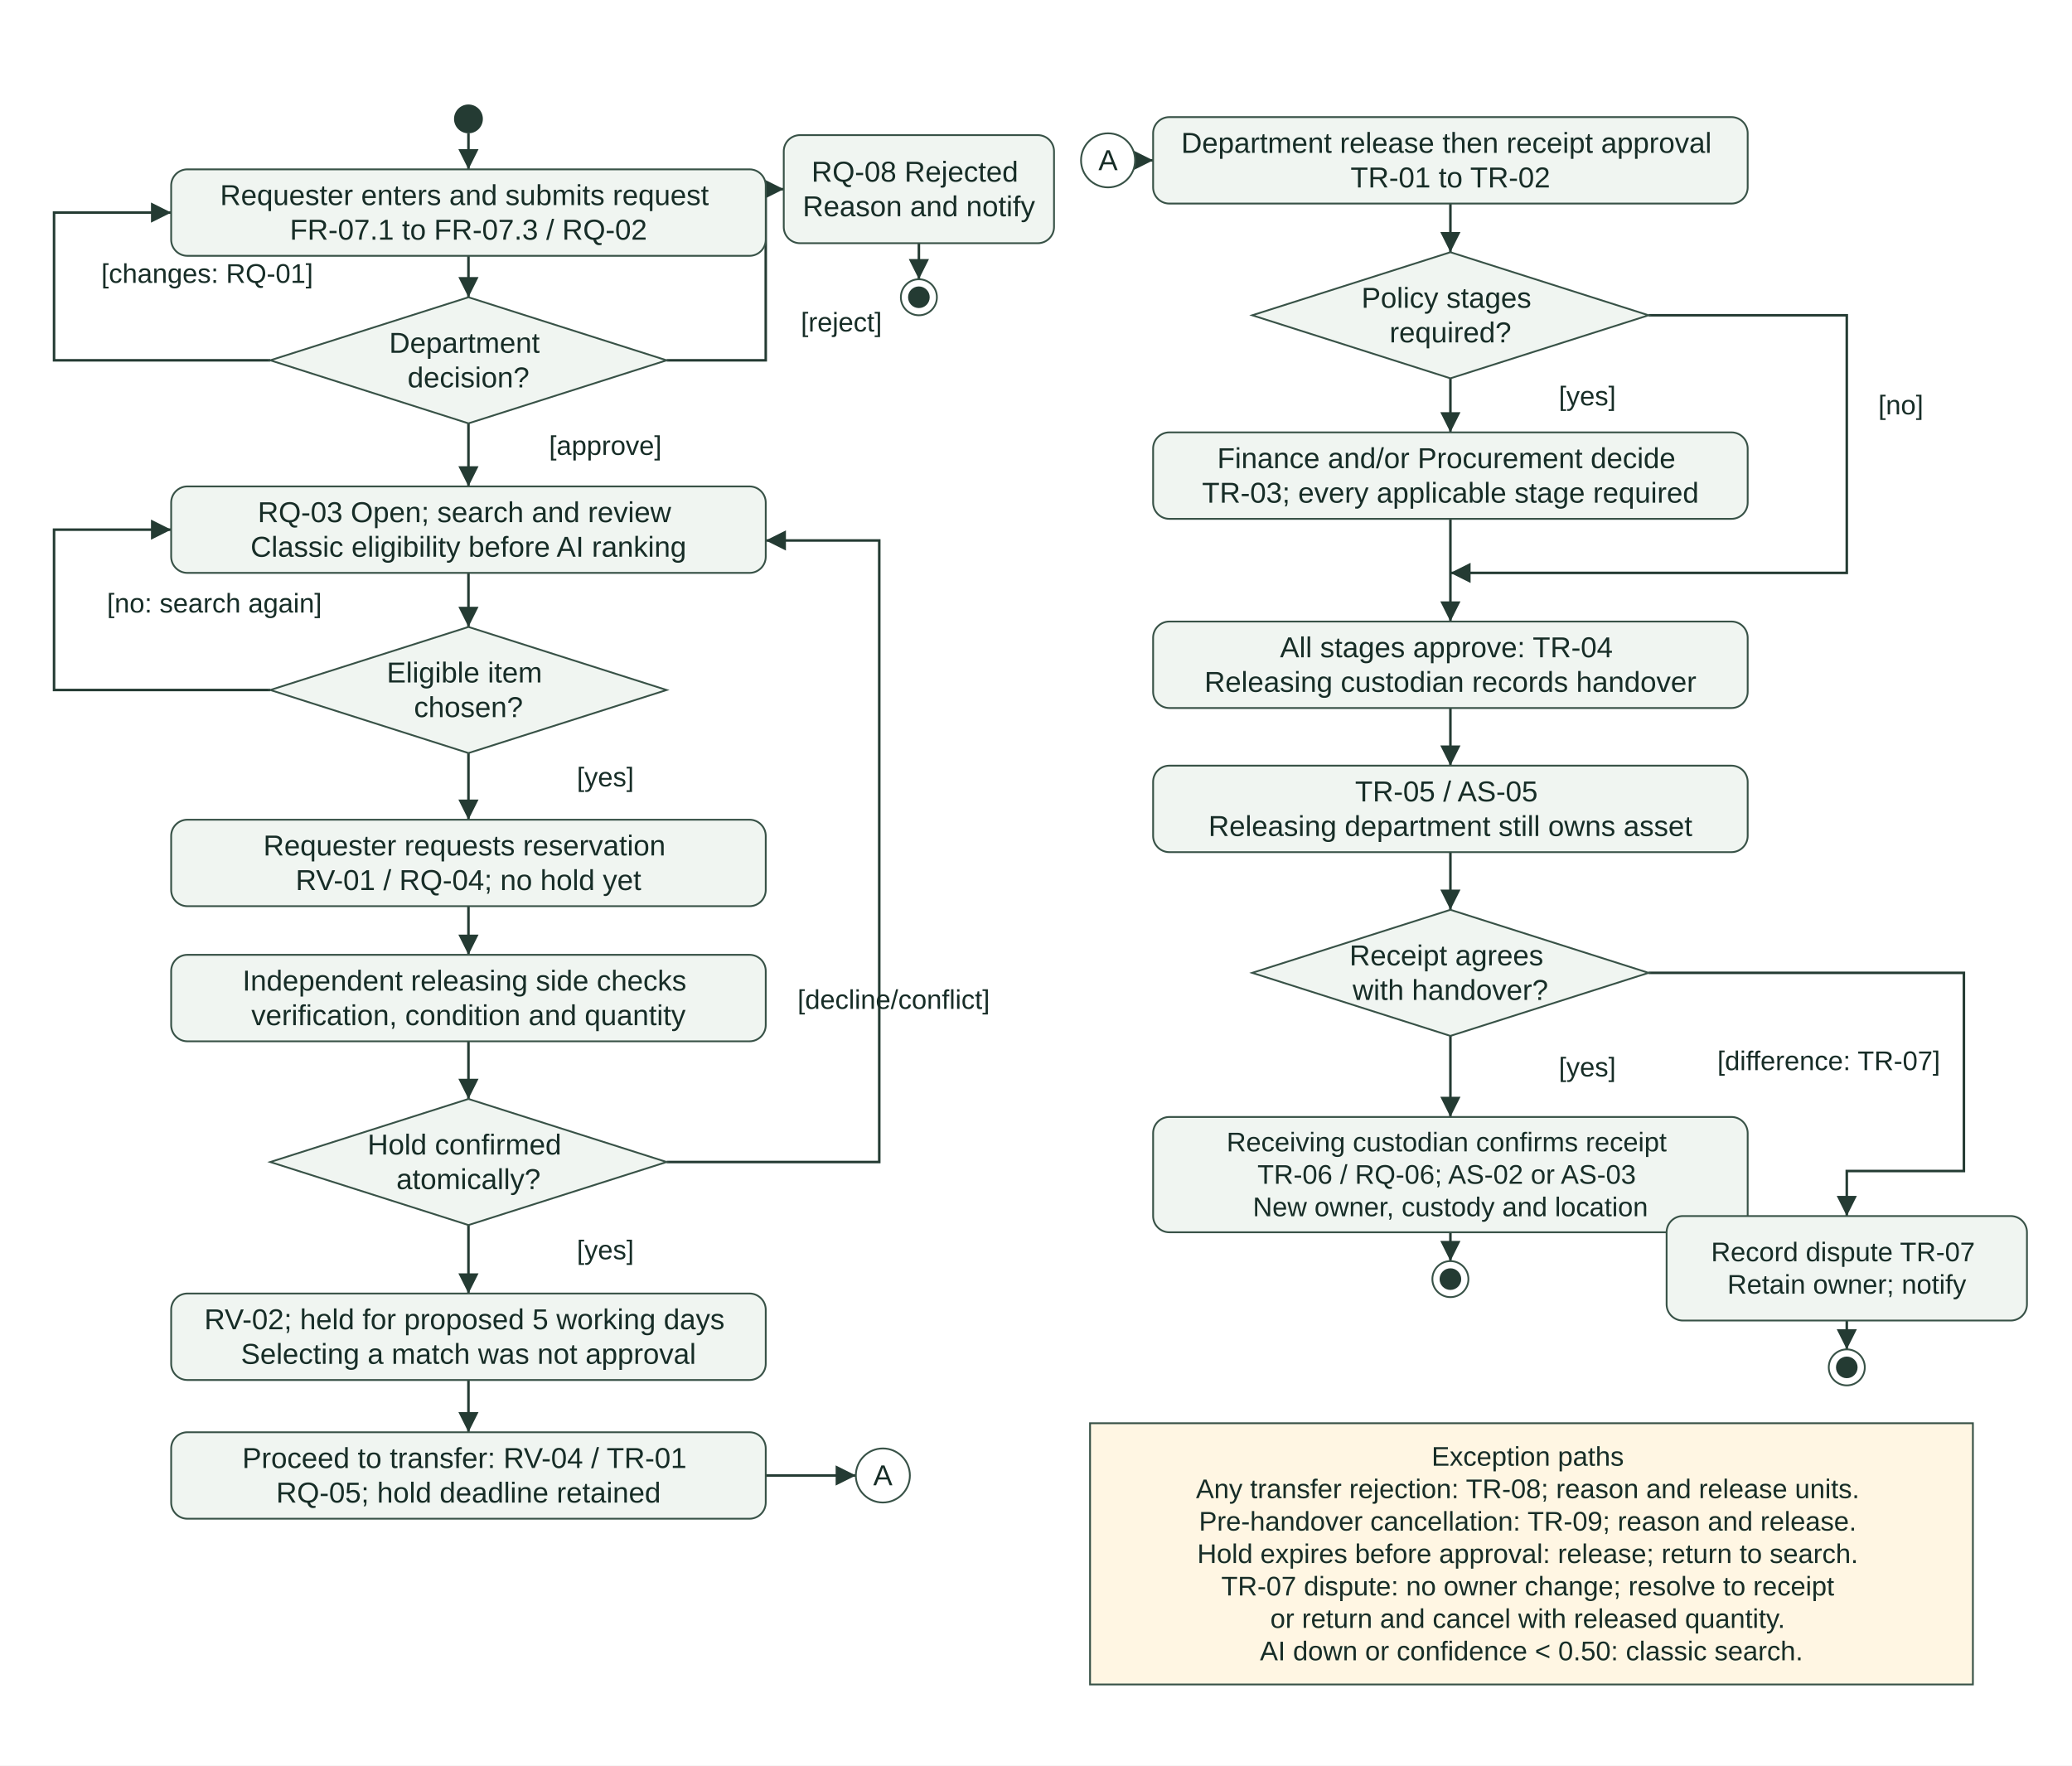
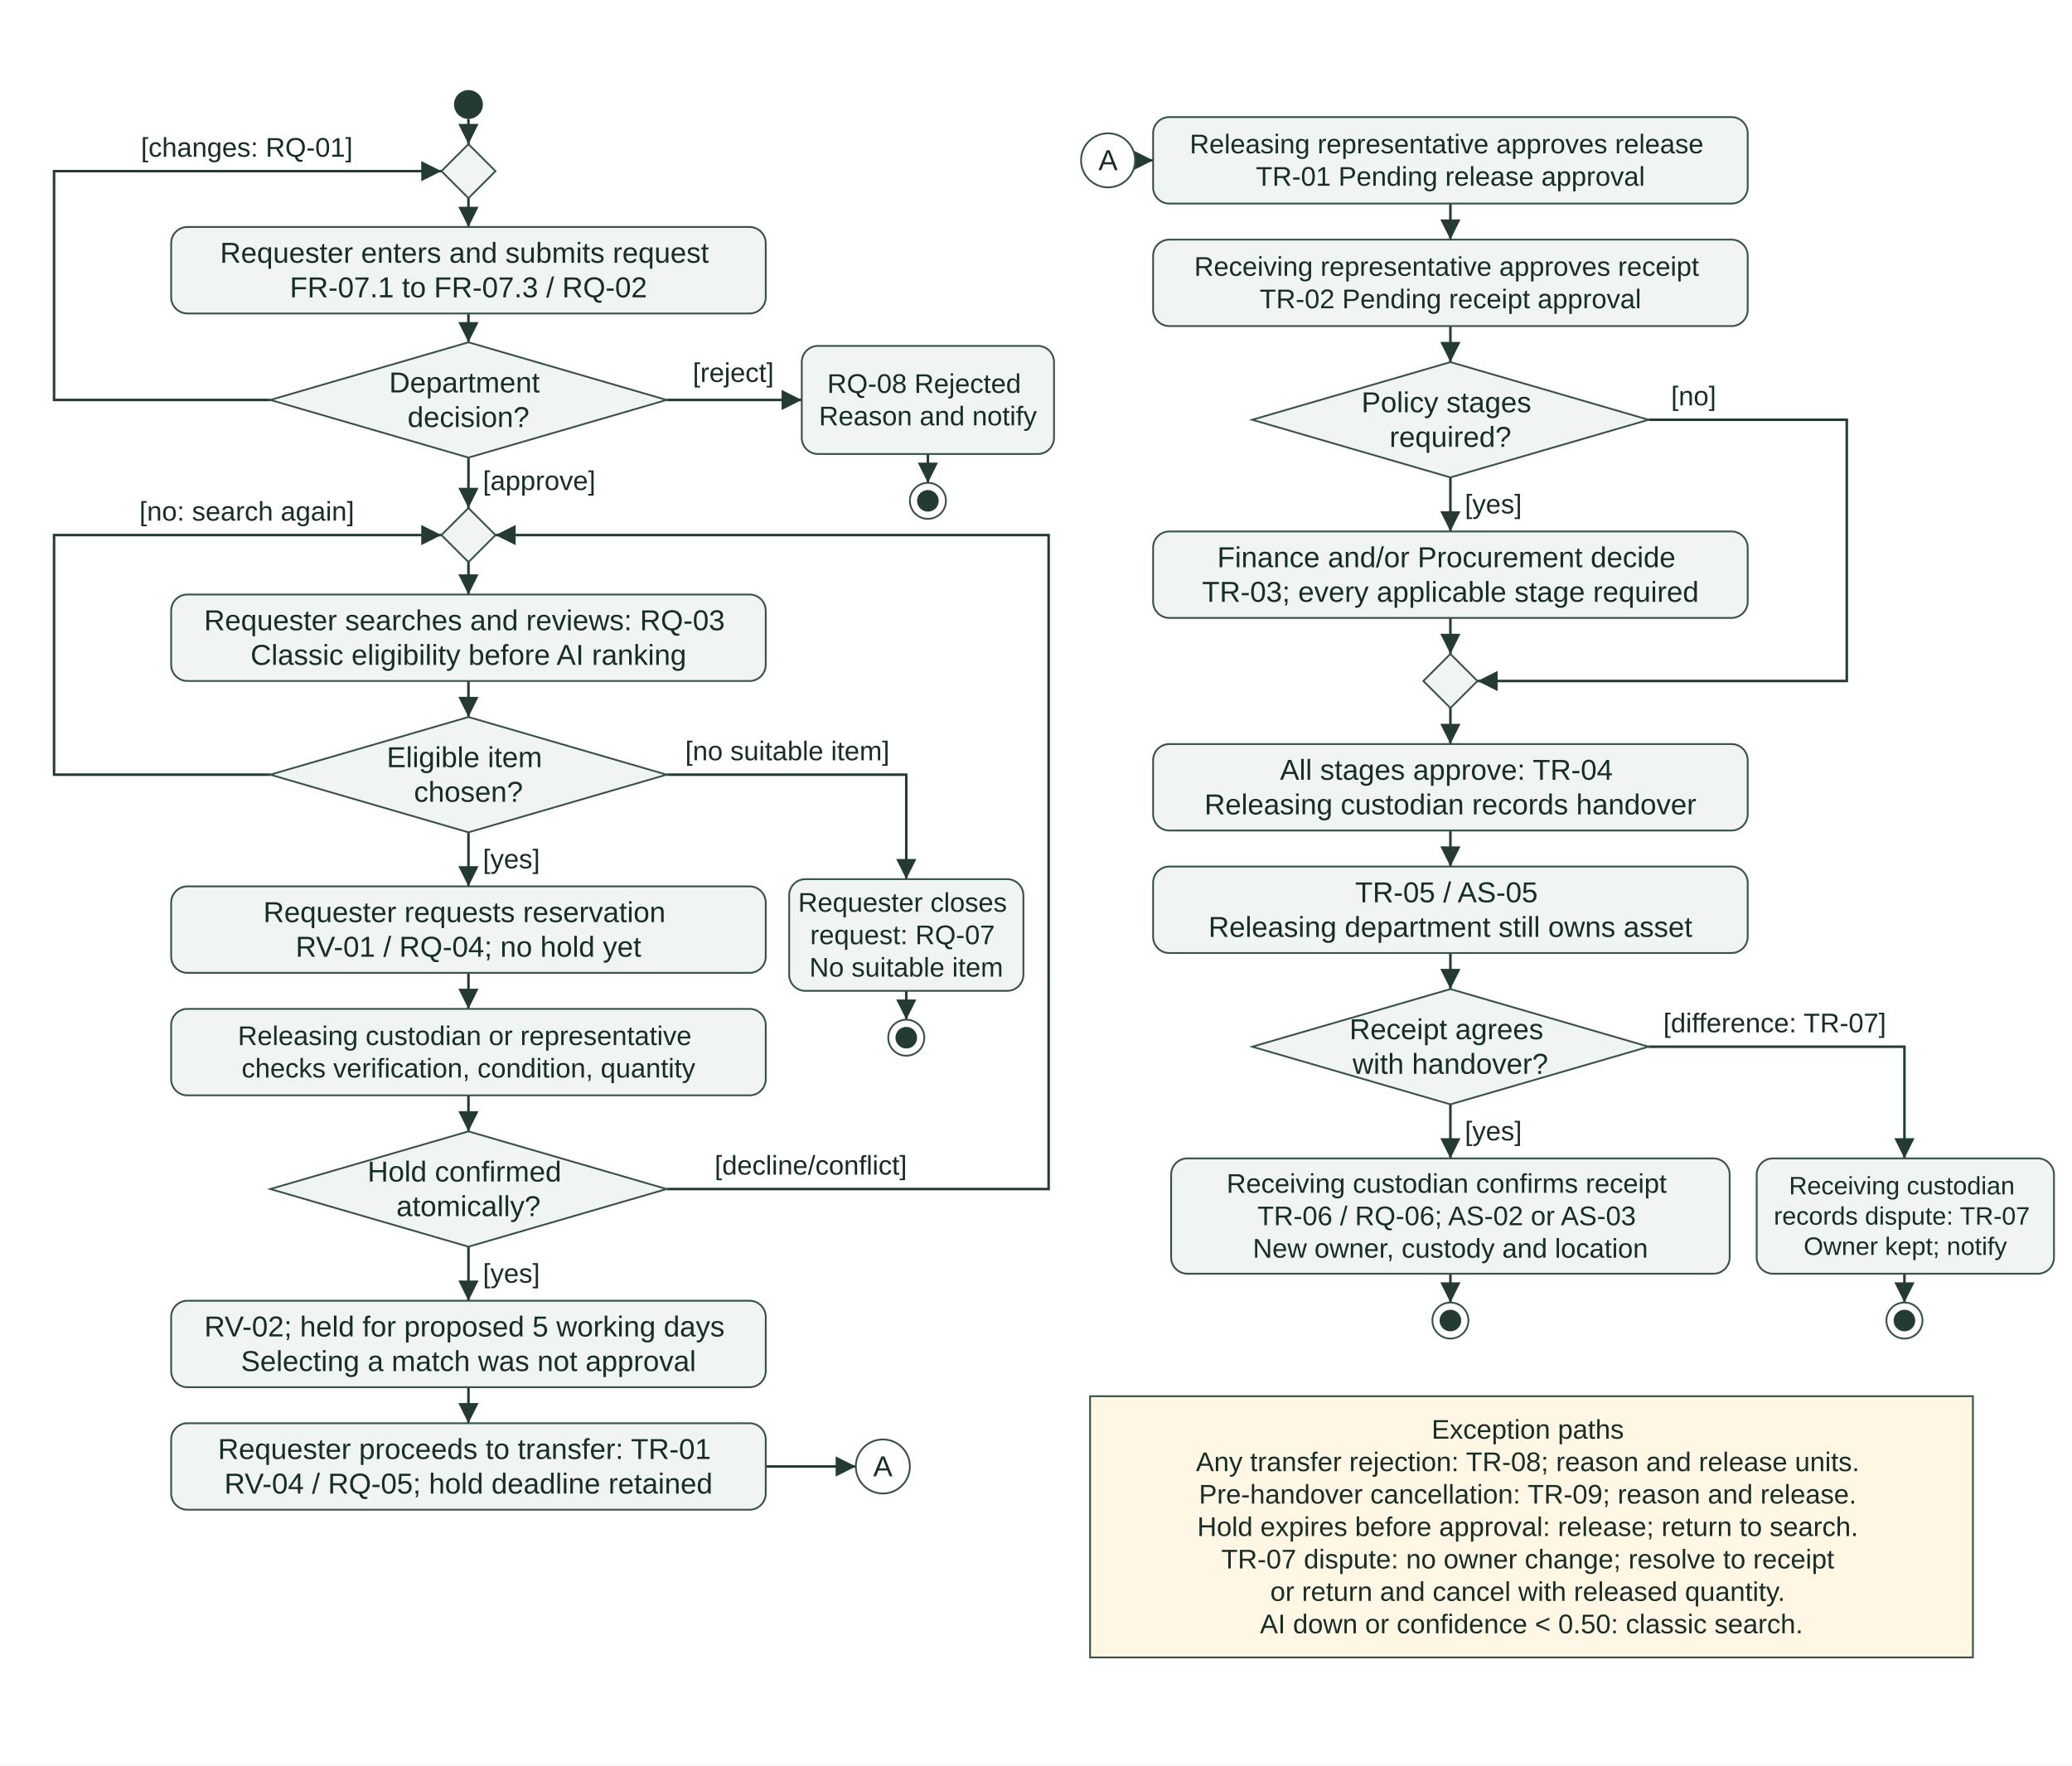
<svg xmlns="http://www.w3.org/2000/svg" width="1150" height="980" viewBox="0 0 1150 980">
  <defs>
    <marker id="arrow" markerWidth="9" markerHeight="8" refX="8" refY="4" orient="auto">
      <path d="M0,0 L8,4 L0,8 Z" fill="#243b33" />
    </marker>
    <marker id="open" markerWidth="9" markerHeight="8" refX="8" refY="4" orient="auto">
      <path d="M0,0 L8,4 L0,8" fill="none" stroke="#243b33" />
    </marker>
  </defs>
  <rect width="100%" height="100%" fill="white" />
-   <polyline points="260,74 260,94" fill="none" stroke="#243b33" stroke-width="1.4" marker-end="url(#arrow)" />
-   <polyline points="260,142 260,165" fill="none" stroke="#243b33" stroke-width="1.4" marker-end="url(#arrow)" />
-   <polyline points="260,235 260,270" fill="none" stroke="#243b33" stroke-width="1.4" marker-end="url(#arrow)" />
-   <polyline points="260,318 260,348" fill="none" stroke="#243b33" stroke-width="1.4" marker-end="url(#arrow)" />
-   <polyline points="260,418 260,455" fill="none" stroke="#243b33" stroke-width="1.4" marker-end="url(#arrow)" />
-   <polyline points="260,503 260,530" fill="none" stroke="#243b33" stroke-width="1.4" marker-end="url(#arrow)" />
-   <polyline points="260,578 260,610" fill="none" stroke="#243b33" stroke-width="1.4" marker-end="url(#arrow)" />
-   <polyline points="260,680 260,718" fill="none" stroke="#243b33" stroke-width="1.4" marker-end="url(#arrow)" />
-   <polyline points="260,766 260,795" fill="none" stroke="#243b33" stroke-width="1.4" marker-end="url(#arrow)" />
-   <polyline points="425,819 475,819" fill="none" stroke="#243b33" stroke-width="1.4" marker-end="url(#arrow)" />
+   <polyline points="260,66 260,80" fill="none" stroke="#243b33" stroke-width="1.4" marker-end="url(#arrow)" />
+   <polyline points="260,110 260,126" fill="none" stroke="#243b33" stroke-width="1.4" marker-end="url(#arrow)" />
+   <polyline points="260,174 260,190" fill="none" stroke="#243b33" stroke-width="1.4" marker-end="url(#arrow)" />
+   <polyline points="150,222 30,222 30,95 245,95" fill="none" stroke="#243b33" stroke-width="1.4" marker-end="url(#arrow)" />
+   <polyline points="370,222 445,222" fill="none" stroke="#243b33" stroke-width="1.4" marker-end="url(#arrow)" />
+   <polyline points="515,252 515,268" fill="none" stroke="#243b33" stroke-width="1.4" marker-end="url(#arrow)" />
+   <polyline points="260,254 260,282" fill="none" stroke="#243b33" stroke-width="1.4" marker-end="url(#arrow)" />
+   <polyline points="260,312 260,330" fill="none" stroke="#243b33" stroke-width="1.4" marker-end="url(#arrow)" />
+   <polyline points="260,378 260,398" fill="none" stroke="#243b33" stroke-width="1.4" marker-end="url(#arrow)" />
+   <polyline points="150,430 30,430 30,297 245,297" fill="none" stroke="#243b33" stroke-width="1.4" marker-end="url(#arrow)" />
+   <polyline points="370,430 503,430 503,488" fill="none" stroke="#243b33" stroke-width="1.4" marker-end="url(#arrow)" />
+   <polyline points="503,550 503,566" fill="none" stroke="#243b33" stroke-width="1.4" marker-end="url(#arrow)" />
+   <polyline points="260,462 260,492" fill="none" stroke="#243b33" stroke-width="1.4" marker-end="url(#arrow)" />
+   <polyline points="260,540 260,560" fill="none" stroke="#243b33" stroke-width="1.4" marker-end="url(#arrow)" />
+   <polyline points="260,608 260,628" fill="none" stroke="#243b33" stroke-width="1.4" marker-end="url(#arrow)" />
+   <polyline points="370,660 582,660 582,297 275,297" fill="none" stroke="#243b33" stroke-width="1.4" marker-end="url(#arrow)" />
+   <polyline points="260,692 260,722" fill="none" stroke="#243b33" stroke-width="1.4" marker-end="url(#arrow)" />
+   <polyline points="260,770 260,790" fill="none" stroke="#243b33" stroke-width="1.4" marker-end="url(#arrow)" />
+   <polyline points="425,814 475,814" fill="none" stroke="#243b33" stroke-width="1.4" marker-end="url(#arrow)" />
  <polyline points="630,89 640,89" fill="none" stroke="#243b33" stroke-width="1.4" marker-end="url(#arrow)" />
-   <polyline points="805,113 805,140" fill="none" stroke="#243b33" stroke-width="1.4" marker-end="url(#arrow)" />
-   <polyline points="805,210 805,240" fill="none" stroke="#243b33" stroke-width="1.4" marker-end="url(#arrow)" />
-   <polyline points="915,175 1025,175 1025,318 805,318" fill="none" stroke="#243b33" stroke-width="1.4" marker-end="url(#arrow)" />
-   <polyline points="805,288 805,345" fill="none" stroke="#243b33" stroke-width="1.4" marker-end="url(#arrow)" />
-   <polyline points="805,393 805,425" fill="none" stroke="#243b33" stroke-width="1.4" marker-end="url(#arrow)" />
-   <polyline points="805,473 805,505" fill="none" stroke="#243b33" stroke-width="1.4" marker-end="url(#arrow)" />
-   <polyline points="805,575 805,620" fill="none" stroke="#243b33" stroke-width="1.4" marker-end="url(#arrow)" />
-   <polyline points="805,684 805,700" fill="none" stroke="#243b33" stroke-width="1.4" marker-end="url(#arrow)" />
-   <polyline points="150,200 30,200 30,118 95,118" fill="none" stroke="#243b33" stroke-width="1.4" marker-end="url(#arrow)" />
-   <polyline points="370,200 425,200 425,105 435,105" fill="none" stroke="#243b33" stroke-width="1.4" marker-end="url(#arrow)" />
-   <polyline points="510,135 510,155" fill="none" stroke="#243b33" stroke-width="1.4" marker-end="url(#arrow)" />
-   <polyline points="150,383 30,383 30,294 95,294" fill="none" stroke="#243b33" stroke-width="1.4" marker-end="url(#arrow)" />
-   <polyline points="370,645 488,645 488,300 425,300" fill="none" stroke="#243b33" stroke-width="1.4" marker-end="url(#arrow)" />
-   <polyline points="915,540 1090,540 1090,650 1025,650 1025,675" fill="none" stroke="#243b33" stroke-width="1.4" marker-end="url(#arrow)" />
-   <polyline points="1025,733 1025,749" fill="none" stroke="#243b33" stroke-width="1.4" marker-end="url(#arrow)" />
-   <circle cx="260" cy="66" r="8" fill="#243b33" />
-   <rect x="95" y="94" width="330" height="48" rx="9" fill="#f0f5f1" stroke="#385247" />
-   <text x="260.0" y="113.84" text-anchor="middle" font-family="Arial,sans-serif" font-size="16" font-weight="normal" fill="#172d27">
+   <polyline points="805,113 805,133" fill="none" stroke="#243b33" stroke-width="1.4" marker-end="url(#arrow)" />
+   <polyline points="805,181 805,201" fill="none" stroke="#243b33" stroke-width="1.4" marker-end="url(#arrow)" />
+   <polyline points="805,265 805,295" fill="none" stroke="#243b33" stroke-width="1.4" marker-end="url(#arrow)" />
+   <polyline points="805,343 805,363" fill="none" stroke="#243b33" stroke-width="1.4" marker-end="url(#arrow)" />
+   <polyline points="915,233 1025,233 1025,378 820,378" fill="none" stroke="#243b33" stroke-width="1.4" marker-end="url(#arrow)" />
+   <polyline points="805,393 805,413" fill="none" stroke="#243b33" stroke-width="1.4" marker-end="url(#arrow)" />
+   <polyline points="805,461 805,481" fill="none" stroke="#243b33" stroke-width="1.4" marker-end="url(#arrow)" />
+   <polyline points="805,529 805,549" fill="none" stroke="#243b33" stroke-width="1.4" marker-end="url(#arrow)" />
+   <polyline points="805,613 805,643" fill="none" stroke="#243b33" stroke-width="1.4" marker-end="url(#arrow)" />
+   <polyline points="805,707 805,723" fill="none" stroke="#243b33" stroke-width="1.4" marker-end="url(#arrow)" />
+   <polyline points="915,581 1057,581 1057,643" fill="none" stroke="#243b33" stroke-width="1.4" marker-end="url(#arrow)" />
+   <polyline points="1057,707 1057,723" fill="none" stroke="#243b33" stroke-width="1.4" marker-end="url(#arrow)" />
+   <circle cx="260" cy="58" r="8" fill="#243b33" />
+   <polygon points="260.0,80 275,95.0 260.0,110 245,95.0" fill="#f0f5f1" stroke="#385247" />
+   <text x="260.0" y="100.44" text-anchor="middle" font-family="Arial,sans-serif" font-size="16" font-weight="normal" fill="#172d27">
+     <tspan x="260.0" dy="0" />
+   </text>
+   <rect x="95" y="126" width="330" height="48" rx="9" fill="#f0f5f1" stroke="#385247" />
+   <text x="260.0" y="145.84" text-anchor="middle" font-family="Arial,sans-serif" font-size="16" font-weight="normal" fill="#172d27">
    <tspan x="260.0" dy="0">Requester enters and submits request</tspan>
    <tspan x="260.0" dy="19.2">FR-07.1 to FR-07.3 / RQ-02</tspan>
  </text>
-   <polygon points="260.0,165 370,200.0 260.0,235 150,200.0" fill="#f0f5f1" stroke="#385247" />
-   <text x="260.0" y="195.84" text-anchor="middle" font-family="Arial,sans-serif" font-size="16" font-weight="normal" fill="#172d27">
+   <polygon points="260.0,190 370,222.0 260.0,254 150,222.0" fill="#f0f5f1" stroke="#385247" />
+   <text x="260.0" y="217.84" text-anchor="middle" font-family="Arial,sans-serif" font-size="16" font-weight="normal" fill="#172d27">
    <tspan x="260.0" dy="0">Department</tspan>
    <tspan x="260.0" dy="19.2">decision?</tspan>
  </text>
-   <text x="336" y="252.5" text-anchor="middle" font-family="Arial,sans-serif" font-size="15" font-weight="normal" fill="#172d27">
-     <tspan x="336" dy="0">[approve]</tspan>
-   </text>
-   <rect x="95" y="270" width="330" height="48" rx="9" fill="#f0f5f1" stroke="#385247" />
-   <text x="260.0" y="289.84" text-anchor="middle" font-family="Arial,sans-serif" font-size="16" font-weight="normal" fill="#172d27">
-     <tspan x="260.0" dy="0">RQ-03 Open; search and review</tspan>
+   <text x="137" y="87" text-anchor="middle" font-family="Arial,sans-serif" font-size="15" font-weight="normal" fill="#172d27" stroke="white" stroke-width="5" stroke-linejoin="round" paint-order="stroke">
+     <tspan x="137" dy="0">[changes: RQ-01]</tspan>
+   </text>
+   <text x="407" y="212" text-anchor="middle" font-family="Arial,sans-serif" font-size="15" font-weight="normal" fill="#172d27" stroke="white" stroke-width="5" stroke-linejoin="round" paint-order="stroke">
+     <tspan x="407" dy="0">[reject]</tspan>
+   </text>
+   <rect x="445" y="192" width="140" height="60" rx="9" fill="#f0f5f1" stroke="#385247" />
+   <text x="515.0" y="218.1" text-anchor="middle" font-family="Arial,sans-serif" font-size="15" font-weight="normal" fill="#172d27">
+     <tspan x="515.0" dy="0">RQ-08 Rejected</tspan>
+     <tspan x="515.0" dy="18.0">Reason and notify</tspan>
+   </text>
+   <ellipse cx="515.0" cy="278.0" rx="10.0" ry="10.0" fill="white" stroke="#385247" />
+   <text x="515.0" y="283.44" text-anchor="middle" font-family="Arial,sans-serif" font-size="16" font-weight="normal" fill="#172d27">
+     <tspan x="515.0" dy="0" />
+   </text>
+   <circle cx="515" cy="278" r="6" fill="#243b33" />
+   <text x="268" y="272" text-anchor="start" font-family="Arial,sans-serif" font-size="15" font-weight="normal" fill="#172d27" stroke="white" stroke-width="5" stroke-linejoin="round" paint-order="stroke">
+     <tspan x="268" dy="0">[approve]</tspan>
+   </text>
+   <polygon points="260.0,282 275,297.0 260.0,312 245,297.0" fill="#f0f5f1" stroke="#385247" />
+   <text x="260.0" y="302.44" text-anchor="middle" font-family="Arial,sans-serif" font-size="16" font-weight="normal" fill="#172d27">
+     <tspan x="260.0" dy="0" />
+   </text>
+   <rect x="95" y="330" width="330" height="48" rx="9" fill="#f0f5f1" stroke="#385247" />
+   <text x="260.0" y="349.84" text-anchor="middle" font-family="Arial,sans-serif" font-size="16" font-weight="normal" fill="#172d27">
+     <tspan x="260.0" dy="0">Requester searches and reviews: RQ-03</tspan>
    <tspan x="260.0" dy="19.2">Classic eligibility before AI ranking</tspan>
  </text>
-   <polygon points="260.0,348 370,383.0 260.0,418 150,383.0" fill="#f0f5f1" stroke="#385247" />
-   <text x="260.0" y="378.84" text-anchor="middle" font-family="Arial,sans-serif" font-size="16" font-weight="normal" fill="#172d27">
+   <polygon points="260.0,398 370,430.0 260.0,462 150,430.0" fill="#f0f5f1" stroke="#385247" />
+   <text x="260.0" y="425.84" text-anchor="middle" font-family="Arial,sans-serif" font-size="16" font-weight="normal" fill="#172d27">
    <tspan x="260.0" dy="0">Eligible item</tspan>
    <tspan x="260.0" dy="19.2">chosen?</tspan>
  </text>
-   <text x="336" y="436.5" text-anchor="middle" font-family="Arial,sans-serif" font-size="15" font-weight="normal" fill="#172d27">
-     <tspan x="336" dy="0">[yes]</tspan>
-   </text>
-   <rect x="95" y="455" width="330" height="48" rx="9" fill="#f0f5f1" stroke="#385247" />
-   <text x="260.0" y="474.84" text-anchor="middle" font-family="Arial,sans-serif" font-size="16" font-weight="normal" fill="#172d27">
+   <text x="137" y="289" text-anchor="middle" font-family="Arial,sans-serif" font-size="15" font-weight="normal" fill="#172d27" stroke="white" stroke-width="5" stroke-linejoin="round" paint-order="stroke">
+     <tspan x="137" dy="0">[no: search again]</tspan>
+   </text>
+   <text x="437" y="422" text-anchor="middle" font-family="Arial,sans-serif" font-size="15" font-weight="normal" fill="#172d27" stroke="white" stroke-width="5" stroke-linejoin="round" paint-order="stroke">
+     <tspan x="437" dy="0">[no suitable item]</tspan>
+   </text>
+   <rect x="438" y="488" width="130" height="62" rx="9" fill="#f0f5f1" stroke="#385247" />
+   <text x="503.0" y="506.1" text-anchor="middle" font-family="Arial,sans-serif" font-size="15" font-weight="normal" fill="#172d27">
+     <tspan x="503.0" dy="0">Requester closes</tspan>
+     <tspan x="503.0" dy="18.0">request: RQ-07</tspan>
+     <tspan x="503.0" dy="18.0">No suitable item</tspan>
+   </text>
+   <ellipse cx="503.0" cy="576.0" rx="10.0" ry="10.0" fill="white" stroke="#385247" />
+   <text x="503.0" y="581.44" text-anchor="middle" font-family="Arial,sans-serif" font-size="16" font-weight="normal" fill="#172d27">
+     <tspan x="503.0" dy="0" />
+   </text>
+   <circle cx="503" cy="576" r="6" fill="#243b33" />
+   <text x="268" y="482" text-anchor="start" font-family="Arial,sans-serif" font-size="15" font-weight="normal" fill="#172d27" stroke="white" stroke-width="5" stroke-linejoin="round" paint-order="stroke">
+     <tspan x="268" dy="0">[yes]</tspan>
+   </text>
+   <rect x="95" y="492" width="330" height="48" rx="9" fill="#f0f5f1" stroke="#385247" />
+   <text x="260.0" y="511.84" text-anchor="middle" font-family="Arial,sans-serif" font-size="16" font-weight="normal" fill="#172d27">
    <tspan x="260.0" dy="0">Requester requests reservation</tspan>
    <tspan x="260.0" dy="19.2">RV-01 / RQ-04; no hold yet</tspan>
  </text>
-   <rect x="95" y="530" width="330" height="48" rx="9" fill="#f0f5f1" stroke="#385247" />
-   <text x="260.0" y="549.84" text-anchor="middle" font-family="Arial,sans-serif" font-size="16" font-weight="normal" fill="#172d27">
-     <tspan x="260.0" dy="0">Independent releasing side checks</tspan>
-     <tspan x="260.0" dy="19.2">verification, condition and quantity</tspan>
-   </text>
-   <polygon points="260.0,610 370,645.0 260.0,680 150,645.0" fill="#f0f5f1" stroke="#385247" />
-   <text x="260.0" y="640.84" text-anchor="middle" font-family="Arial,sans-serif" font-size="16" font-weight="normal" fill="#172d27">
+   <rect x="95" y="560" width="330" height="48" rx="9" fill="#f0f5f1" stroke="#385247" />
+   <text x="260.0" y="580.1" text-anchor="middle" font-family="Arial,sans-serif" font-size="15" font-weight="normal" fill="#172d27">
+     <tspan x="260.0" dy="0">Releasing custodian or representative</tspan>
+     <tspan x="260.0" dy="18.0">checks verification, condition, quantity</tspan>
+   </text>
+   <polygon points="260.0,628 370,660.0 260.0,692 150,660.0" fill="#f0f5f1" stroke="#385247" />
+   <text x="260.0" y="655.84" text-anchor="middle" font-family="Arial,sans-serif" font-size="16" font-weight="normal" fill="#172d27">
    <tspan x="260.0" dy="0">Hold confirmed</tspan>
    <tspan x="260.0" dy="19.2">atomically?</tspan>
  </text>
-   <text x="336" y="699.0" text-anchor="middle" font-family="Arial,sans-serif" font-size="15" font-weight="normal" fill="#172d27">
-     <tspan x="336" dy="0">[yes]</tspan>
-   </text>
-   <rect x="95" y="718" width="330" height="48" rx="9" fill="#f0f5f1" stroke="#385247" />
-   <text x="260.0" y="737.84" text-anchor="middle" font-family="Arial,sans-serif" font-size="16" font-weight="normal" fill="#172d27">
+   <text x="450" y="652" text-anchor="middle" font-family="Arial,sans-serif" font-size="15" font-weight="normal" fill="#172d27" stroke="white" stroke-width="5" stroke-linejoin="round" paint-order="stroke">
+     <tspan x="450" dy="0">[decline/conflict]</tspan>
+   </text>
+   <text x="268" y="712" text-anchor="start" font-family="Arial,sans-serif" font-size="15" font-weight="normal" fill="#172d27" stroke="white" stroke-width="5" stroke-linejoin="round" paint-order="stroke">
+     <tspan x="268" dy="0">[yes]</tspan>
+   </text>
+   <rect x="95" y="722" width="330" height="48" rx="9" fill="#f0f5f1" stroke="#385247" />
+   <text x="260.0" y="741.84" text-anchor="middle" font-family="Arial,sans-serif" font-size="16" font-weight="normal" fill="#172d27">
    <tspan x="260.0" dy="0">RV-02; held for proposed 5 working days</tspan>
    <tspan x="260.0" dy="19.2">Selecting a match was not approval</tspan>
  </text>
-   <rect x="95" y="795" width="330" height="48" rx="9" fill="#f0f5f1" stroke="#385247" />
-   <text x="260.0" y="814.84" text-anchor="middle" font-family="Arial,sans-serif" font-size="16" font-weight="normal" fill="#172d27">
-     <tspan x="260.0" dy="0">Proceed to transfer: RV-04 / TR-01</tspan>
-     <tspan x="260.0" dy="19.2">RQ-05; hold deadline retained</tspan>
-   </text>
-   <ellipse cx="490.0" cy="819.0" rx="15.0" ry="15.0" fill="white" stroke="#385247" />
-   <text x="490.0" y="824.44" text-anchor="middle" font-family="Arial,sans-serif" font-size="16" font-weight="normal" fill="#172d27">
+   <rect x="95" y="790" width="330" height="48" rx="9" fill="#f0f5f1" stroke="#385247" />
+   <text x="260.0" y="809.84" text-anchor="middle" font-family="Arial,sans-serif" font-size="16" font-weight="normal" fill="#172d27">
+     <tspan x="260.0" dy="0">Requester proceeds to transfer: TR-01</tspan>
+     <tspan x="260.0" dy="19.2">RV-04 / RQ-05; hold deadline retained</tspan>
+   </text>
+   <ellipse cx="490.0" cy="814.0" rx="15.0" ry="15.0" fill="white" stroke="#385247" />
+   <text x="490.0" y="819.44" text-anchor="middle" font-family="Arial,sans-serif" font-size="16" font-weight="normal" fill="#172d27">
    <tspan x="490.0" dy="0">A</tspan>
  </text>
  <ellipse cx="615.0" cy="89.0" rx="15.0" ry="15.0" fill="white" stroke="#385247" />
  <text x="615.0" y="94.44" text-anchor="middle" font-family="Arial,sans-serif" font-size="16" font-weight="normal" fill="#172d27">
    <tspan x="615.0" dy="0">A</tspan>
  </text>
  <rect x="640" y="65" width="330" height="48" rx="9" fill="#f0f5f1" stroke="#385247" />
-   <text x="805.0" y="84.84" text-anchor="middle" font-family="Arial,sans-serif" font-size="16" font-weight="normal" fill="#172d27">
-     <tspan x="805.0" dy="0">Department release then receipt approval</tspan>
-     <tspan x="805.0" dy="19.2">TR-01 to TR-02</tspan>
-   </text>
-   <polygon points="805.0,140 915,175.0 805.0,210 695,175.0" fill="#f0f5f1" stroke="#385247" />
-   <text x="805.0" y="170.84" text-anchor="middle" font-family="Arial,sans-serif" font-size="16" font-weight="normal" fill="#172d27">
+   <text x="805.0" y="85.1" text-anchor="middle" font-family="Arial,sans-serif" font-size="15" font-weight="normal" fill="#172d27">
+     <tspan x="805.0" dy="0">Releasing representative approves release</tspan>
+     <tspan x="805.0" dy="18.0">TR-01 Pending release approval</tspan>
+   </text>
+   <rect x="640" y="133" width="330" height="48" rx="9" fill="#f0f5f1" stroke="#385247" />
+   <text x="805.0" y="153.1" text-anchor="middle" font-family="Arial,sans-serif" font-size="15" font-weight="normal" fill="#172d27">
+     <tspan x="805.0" dy="0">Receiving representative approves receipt</tspan>
+     <tspan x="805.0" dy="18.0">TR-02 Pending receipt approval</tspan>
+   </text>
+   <polygon points="805.0,201 915,233.0 805.0,265 695,233.0" fill="#f0f5f1" stroke="#385247" />
+   <text x="805.0" y="228.84" text-anchor="middle" font-family="Arial,sans-serif" font-size="16" font-weight="normal" fill="#172d27">
    <tspan x="805.0" dy="0">Policy stages</tspan>
    <tspan x="805.0" dy="19.2">required?</tspan>
  </text>
-   <text x="881" y="225.0" text-anchor="middle" font-family="Arial,sans-serif" font-size="15" font-weight="normal" fill="#172d27">
-     <tspan x="881" dy="0">[yes]</tspan>
-   </text>
-   <rect x="640" y="240" width="330" height="48" rx="9" fill="#f0f5f1" stroke="#385247" />
-   <text x="805.0" y="259.84" text-anchor="middle" font-family="Arial,sans-serif" font-size="16" font-weight="normal" fill="#172d27">
+   <text x="813" y="285" text-anchor="start" font-family="Arial,sans-serif" font-size="15" font-weight="normal" fill="#172d27" stroke="white" stroke-width="5" stroke-linejoin="round" paint-order="stroke">
+     <tspan x="813" dy="0">[yes]</tspan>
+   </text>
+   <rect x="640" y="295" width="330" height="48" rx="9" fill="#f0f5f1" stroke="#385247" />
+   <text x="805.0" y="314.84" text-anchor="middle" font-family="Arial,sans-serif" font-size="16" font-weight="normal" fill="#172d27">
    <tspan x="805.0" dy="0">Finance and/or Procurement decide</tspan>
    <tspan x="805.0" dy="19.2">TR-03; every applicable stage required</tspan>
  </text>
-   <text x="1055" y="230" text-anchor="middle" font-family="Arial,sans-serif" font-size="15" font-weight="normal" fill="#172d27">
-     <tspan x="1055" dy="0">[no]</tspan>
-   </text>
-   <rect x="640" y="345" width="330" height="48" rx="9" fill="#f0f5f1" stroke="#385247" />
-   <text x="805.0" y="364.84" text-anchor="middle" font-family="Arial,sans-serif" font-size="16" font-weight="normal" fill="#172d27">
+   <text x="940" y="225" text-anchor="middle" font-family="Arial,sans-serif" font-size="15" font-weight="normal" fill="#172d27" stroke="white" stroke-width="5" stroke-linejoin="round" paint-order="stroke">
+     <tspan x="940" dy="0">[no]</tspan>
+   </text>
+   <polygon points="805.0,363 820,378.0 805.0,393 790,378.0" fill="#f0f5f1" stroke="#385247" />
+   <text x="805.0" y="383.44" text-anchor="middle" font-family="Arial,sans-serif" font-size="16" font-weight="normal" fill="#172d27">
+     <tspan x="805.0" dy="0" />
+   </text>
+   <rect x="640" y="413" width="330" height="48" rx="9" fill="#f0f5f1" stroke="#385247" />
+   <text x="805.0" y="432.84" text-anchor="middle" font-family="Arial,sans-serif" font-size="16" font-weight="normal" fill="#172d27">
    <tspan x="805.0" dy="0">All stages approve: TR-04</tspan>
    <tspan x="805.0" dy="19.2">Releasing custodian records handover</tspan>
  </text>
-   <rect x="640" y="425" width="330" height="48" rx="9" fill="#f0f5f1" stroke="#385247" />
-   <text x="805.0" y="444.84" text-anchor="middle" font-family="Arial,sans-serif" font-size="16" font-weight="normal" fill="#172d27">
+   <rect x="640" y="481" width="330" height="48" rx="9" fill="#f0f5f1" stroke="#385247" />
+   <text x="805.0" y="500.84" text-anchor="middle" font-family="Arial,sans-serif" font-size="16" font-weight="normal" fill="#172d27">
    <tspan x="805.0" dy="0">TR-05 / AS-05</tspan>
    <tspan x="805.0" dy="19.2">Releasing department still owns asset</tspan>
  </text>
-   <polygon points="805.0,505 915,540.0 805.0,575 695,540.0" fill="#f0f5f1" stroke="#385247" />
-   <text x="805.0" y="535.84" text-anchor="middle" font-family="Arial,sans-serif" font-size="16" font-weight="normal" fill="#172d27">
+   <polygon points="805.0,549 915,581.0 805.0,613 695,581.0" fill="#f0f5f1" stroke="#385247" />
+   <text x="805.0" y="576.84" text-anchor="middle" font-family="Arial,sans-serif" font-size="16" font-weight="normal" fill="#172d27">
    <tspan x="805.0" dy="0">Receipt agrees</tspan>
    <tspan x="805.0" dy="19.2">with handover?</tspan>
  </text>
-   <text x="881" y="597.5" text-anchor="middle" font-family="Arial,sans-serif" font-size="15" font-weight="normal" fill="#172d27">
-     <tspan x="881" dy="0">[yes]</tspan>
-   </text>
-   <rect x="640" y="620" width="330" height="64" rx="9" fill="#f0f5f1" stroke="#385247" />
-   <text x="805.0" y="639.1" text-anchor="middle" font-family="Arial,sans-serif" font-size="15" font-weight="normal" fill="#172d27">
+   <text x="813" y="633" text-anchor="start" font-family="Arial,sans-serif" font-size="15" font-weight="normal" fill="#172d27" stroke="white" stroke-width="5" stroke-linejoin="round" paint-order="stroke">
+     <tspan x="813" dy="0">[yes]</tspan>
+   </text>
+   <rect x="650" y="643" width="310" height="64" rx="9" fill="#f0f5f1" stroke="#385247" />
+   <text x="805.0" y="662.1" text-anchor="middle" font-family="Arial,sans-serif" font-size="15" font-weight="normal" fill="#172d27">
    <tspan x="805.0" dy="0">Receiving custodian confirms receipt</tspan>
    <tspan x="805.0" dy="18.0">TR-06 / RQ-06; AS-02 or AS-03</tspan>
    <tspan x="805.0" dy="18.0">New owner, custody and location</tspan>
  </text>
-   <ellipse cx="805.0" cy="710.0" rx="10.0" ry="10.0" fill="white" stroke="#385247" />
-   <text x="805.0" y="715.44" text-anchor="middle" font-family="Arial,sans-serif" font-size="16" font-weight="normal" fill="#172d27">
+   <ellipse cx="805.0" cy="733.0" rx="10.0" ry="10.0" fill="white" stroke="#385247" />
+   <text x="805.0" y="738.44" text-anchor="middle" font-family="Arial,sans-serif" font-size="16" font-weight="normal" fill="#172d27">
    <tspan x="805.0" dy="0" />
  </text>
-   <circle cx="805" cy="710" r="6" fill="#243b33" />
-   <text x="115" y="157" text-anchor="middle" font-family="Arial,sans-serif" font-size="15" font-weight="normal" fill="#172d27">
-     <tspan x="115" dy="0">[changes: RQ-01]</tspan>
-   </text>
-   <text x="467" y="184" text-anchor="middle" font-family="Arial,sans-serif" font-size="15" font-weight="normal" fill="#172d27">
-     <tspan x="467" dy="0">[reject]</tspan>
-   </text>
-   <rect x="435" y="75" width="150" height="60" rx="9" fill="#f0f5f1" stroke="#385247" />
-   <text x="510.0" y="100.84" text-anchor="middle" font-family="Arial,sans-serif" font-size="16" font-weight="normal" fill="#172d27">
-     <tspan x="510.0" dy="0">RQ-08 Rejected</tspan>
-     <tspan x="510.0" dy="19.2">Reason and notify</tspan>
-   </text>
-   <ellipse cx="510.0" cy="165.0" rx="10.0" ry="10.0" fill="white" stroke="#385247" />
-   <text x="510.0" y="170.44" text-anchor="middle" font-family="Arial,sans-serif" font-size="16" font-weight="normal" fill="#172d27">
-     <tspan x="510.0" dy="0" />
-   </text>
-   <circle cx="510" cy="165" r="6" fill="#243b33" />
-   <text x="119" y="340" text-anchor="middle" font-family="Arial,sans-serif" font-size="15" font-weight="normal" fill="#172d27">
-     <tspan x="119" dy="0">[no: search again]</tspan>
-   </text>
-   <text x="496" y="560" text-anchor="middle" font-family="Arial,sans-serif" font-size="15" font-weight="normal" fill="#172d27">
-     <tspan x="496" dy="0">[decline/conflict]</tspan>
-   </text>
-   <rect x="605" y="790" width="490" height="145" rx="0" fill="#fff6e3" stroke="#385247" />
-   <text x="850.0" y="813.6" text-anchor="middle" font-family="Arial,sans-serif" font-size="15" font-weight="normal" fill="#172d27">
+   <circle cx="805" cy="733" r="6" fill="#243b33" />
+   <text x="985" y="573" text-anchor="middle" font-family="Arial,sans-serif" font-size="15" font-weight="normal" fill="#172d27" stroke="white" stroke-width="5" stroke-linejoin="round" paint-order="stroke">
+     <tspan x="985" dy="0">[difference: TR-07]</tspan>
+   </text>
+   <rect x="975" y="643" width="165" height="64" rx="9" fill="#f0f5f1" stroke="#385247" />
+   <text x="1057.5" y="662.96" text-anchor="middle" font-family="Arial,sans-serif" font-size="14" font-weight="normal" fill="#172d27">
+     <tspan x="1057.5" dy="0">Receiving custodian</tspan>
+     <tspan x="1057.5" dy="16.8">records dispute: TR-07</tspan>
+     <tspan x="1057.5" dy="16.8">Owner kept; notify</tspan>
+   </text>
+   <ellipse cx="1057.0" cy="733.0" rx="10.0" ry="10.0" fill="white" stroke="#385247" />
+   <text x="1057.0" y="738.44" text-anchor="middle" font-family="Arial,sans-serif" font-size="16" font-weight="normal" fill="#172d27">
+     <tspan x="1057.0" dy="0" />
+   </text>
+   <circle cx="1057" cy="733" r="6" fill="#243b33" />
+   <rect x="605" y="775" width="490" height="145" rx="0" fill="#fff6e3" stroke="#385247" />
+   <text x="850.0" y="798.6" text-anchor="middle" font-family="Arial,sans-serif" font-size="15" font-weight="normal" fill="#172d27">
    <tspan x="850.0" dy="0">Exception paths</tspan>
    <tspan x="850.0" dy="18.0">Any transfer rejection: TR-08; reason and release units.</tspan>
    <tspan x="850.0" dy="18.0">Pre-handover cancellation: TR-09; reason and release.</tspan>
    <tspan x="850.0" dy="18.0">Hold expires before approval: release; return to search.</tspan>
    <tspan x="850.0" dy="18.0">TR-07 dispute: no owner change; resolve to receipt</tspan>
    <tspan x="850.0" dy="18.0">or return and cancel with released quantity.</tspan>
    <tspan x="850.0" dy="18.0">AI down or confidence &lt; 0.50: classic search.</tspan>
  </text>
-   <text x="1015" y="594" text-anchor="middle" font-family="Arial,sans-serif" font-size="15" font-weight="normal" fill="#172d27">
-     <tspan x="1015" dy="0">[difference: TR-07]</tspan>
-   </text>
-   <rect x="925" y="675" width="200" height="58" rx="9" fill="#f0f5f1" stroke="#385247" />
-   <text x="1025.0" y="700.1" text-anchor="middle" font-family="Arial,sans-serif" font-size="15" font-weight="normal" fill="#172d27">
-     <tspan x="1025.0" dy="0">Record dispute TR-07</tspan>
-     <tspan x="1025.0" dy="18.0">Retain owner; notify</tspan>
-   </text>
-   <ellipse cx="1025.0" cy="759.0" rx="10.0" ry="10.0" fill="white" stroke="#385247" />
-   <text x="1025.0" y="764.44" text-anchor="middle" font-family="Arial,sans-serif" font-size="16" font-weight="normal" fill="#172d27">
-     <tspan x="1025.0" dy="0" />
-   </text>
-   <circle cx="1025" cy="759" r="6" fill="#243b33" />
</svg>
